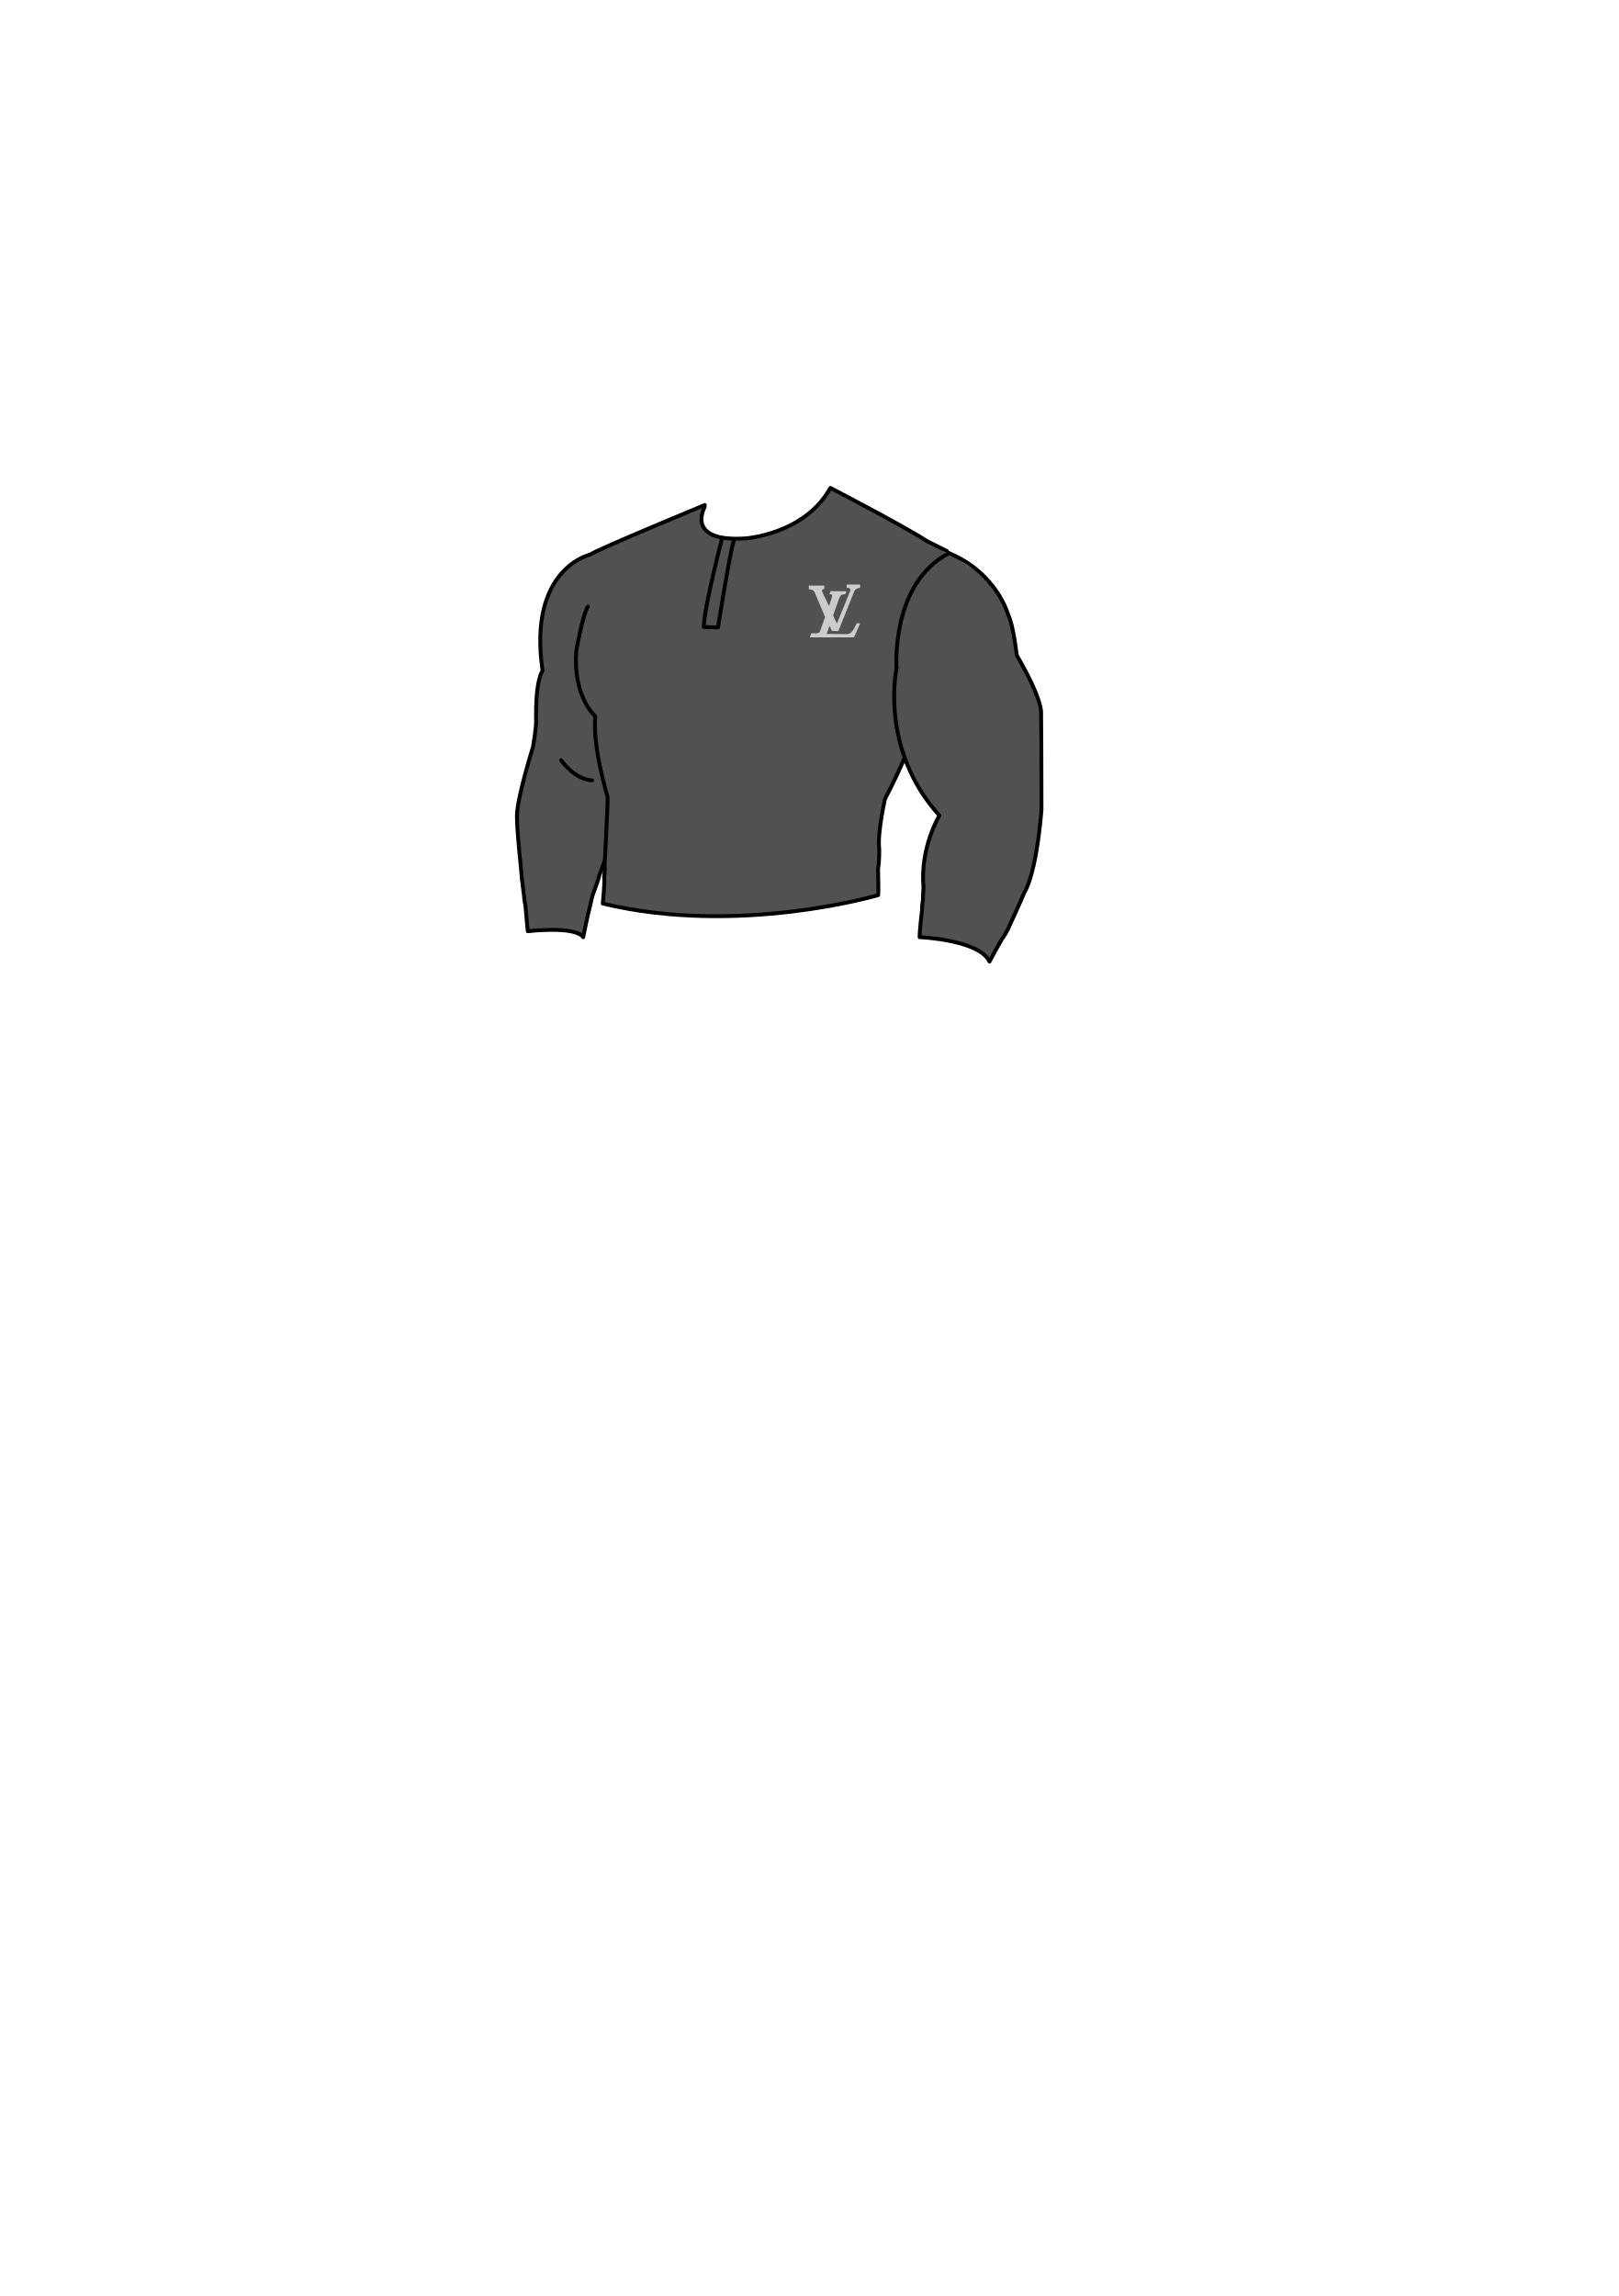
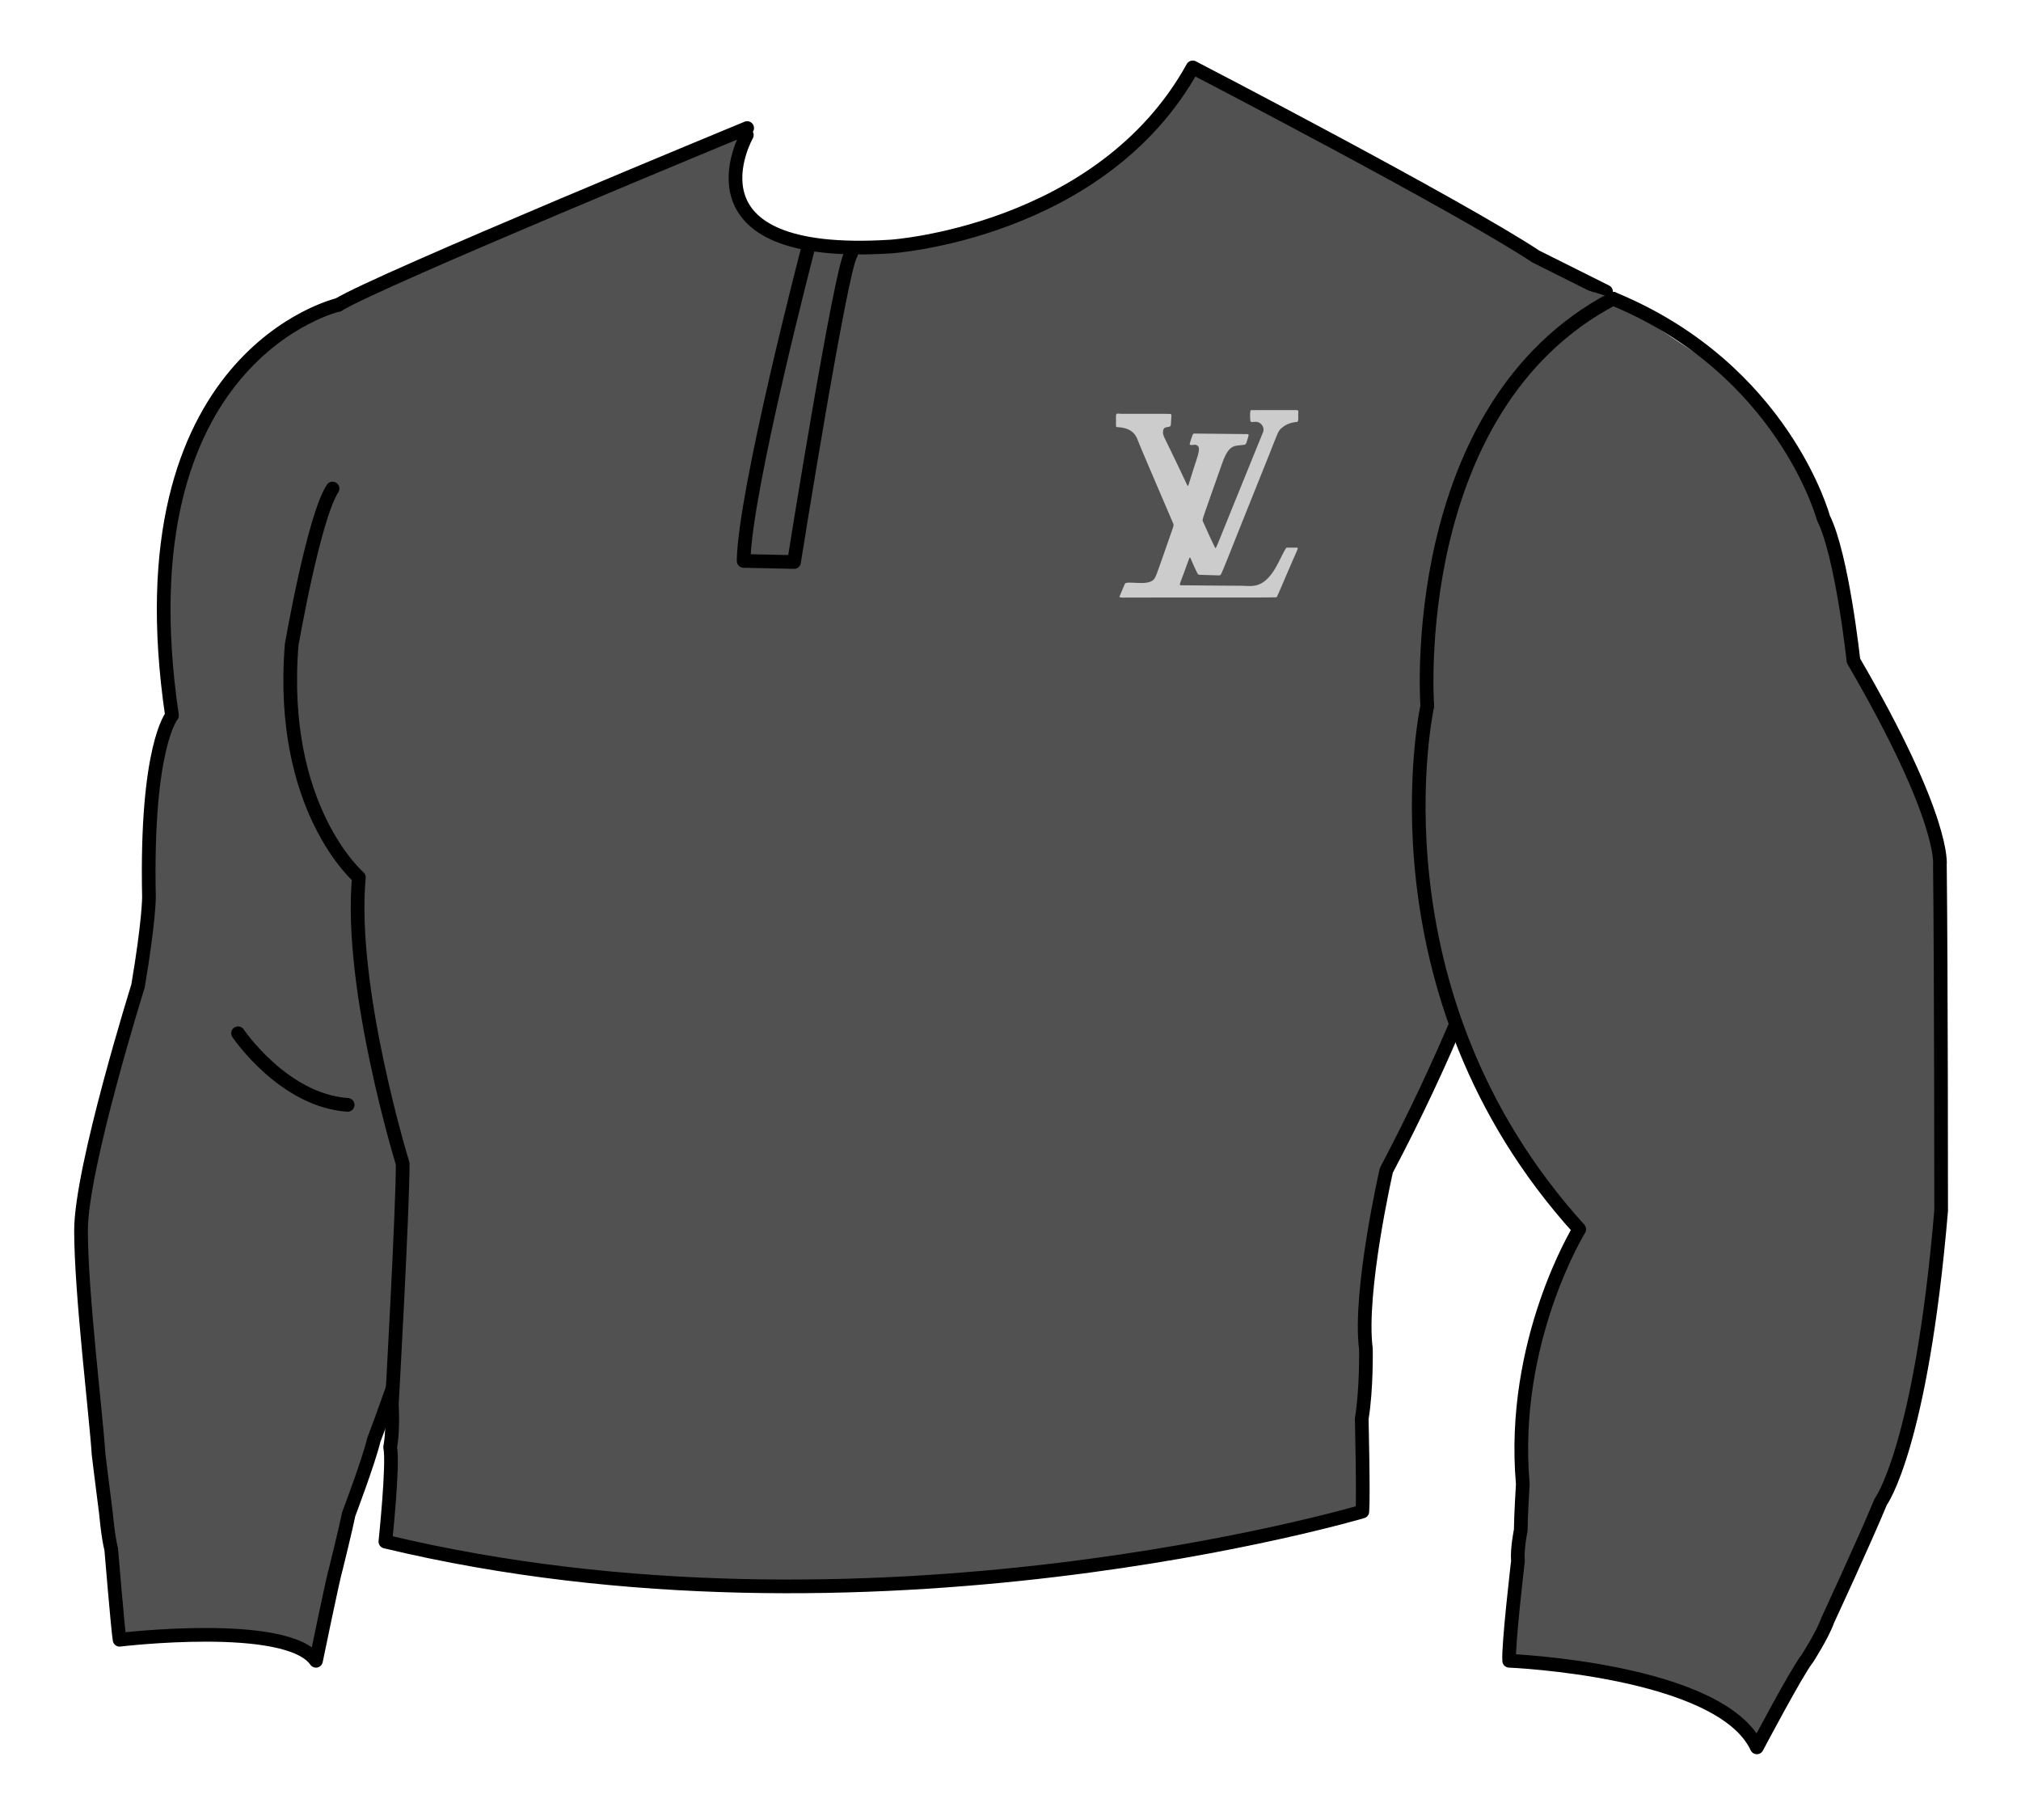
- <svg xmlns="http://www.w3.org/2000/svg" width="100%" height="100%" viewBox="0 0 1749 2481" version="1.1" xml:space="preserve" style="fill-rule:evenodd;clip-rule:evenodd;stroke-linecap:round;stroke-linejoin:round;stroke-miterlimit:1.5;">
+ <svg xmlns="http://www.w3.org/2000/svg" width="100%" height="100%" viewBox="533.943 506.681 615.86 554.455" version="1.1" xml:space="preserve" style="fill-rule:evenodd;clip-rule:evenodd;stroke-linecap:round;stroke-linejoin:round;stroke-miterlimit:1.5;">
  <g>
    <g id="l-hand" transform="matrix(1,0,0,1,73.80879,-19.94374)">
      <path d="M617.43,738.318L615.13,774.693L613.494,786.755L604.885,822.379L595.088,852.065C595.088,852.065 593.01,904.906 591.823,908.468C590.635,912.031 581.136,945.576 581.136,945.576L574.011,966.059L567.332,987.255L563.087,1003.137L556.971,1032.641L543.078,1025.654C543.078,1025.654 505.139,1021.914 497.926,1026.99L493.918,997.601L492.048,988.25L490.178,969.28C490.178,969.28 482.944,907.029 484.824,899.28C484.824,899.28 498.994,832.268 502.468,827.568C502.468,827.568 507.01,790.54 505.407,779.052C505.407,779.052 508.88,746.189 512.086,744.052C512.086,744.052 500.775,653.168 545.216,627.831C545.216,627.831 550.173,624.685 557.001,622.495C557.001,622.495 640.751,590.047 617.43,738.318Z" style="fill:rgb(81,81,81);" />
      <path d="M563.259,619.488C563.259,619.488 496.335,634.824 512.543,744.632C512.543,744.632 504.528,753.922 505.53,800.01C505.53,800.01 505.53,807.357 502.19,827.061C502.19,827.061 484.824,882.5 484.824,901.536C484.824,920.572 489.5,958.645 490.168,969.666C490.168,969.666 491.435,980.13 492.436,987.811C492.436,987.811 493.03,994.713 494.032,998.721C494.032,998.721 496.043,1023.023 496.578,1026.229C496.578,1026.229 547.608,1020.084 556.425,1032.641C556.425,1032.641 561.739,1006.784 562.54,1004.38C562.54,1004.38 565.598,991.971 566.399,987.963C566.399,987.963 572.455,971.992 574.058,965.313C574.058,965.313 590.356,922.832 591.959,905.466C591.959,905.466 593.829,856.84 594.364,851.764C594.364,851.764 597.837,846.955 599.974,838.939C599.974,838.939 614.936,796.459 617.073,754.245C617.073,754.245 617.133,741.584 617.43,738.318" style="fill:none;stroke:black;stroke-width:4.17px;" />
      <path d="M532.676,841.44C532.676,841.44 546.48,861.924 566.073,863.26" style="fill:none;stroke:black;stroke-width:4.17px;" />
    </g>
    <g id="body">
      <path d="M637.068,602.437C637.068,602.437 604.804,615.558 629.337,670.641L627.238,681.166C627.238,681.166 610.206,741.758 642.935,773.341C642.935,773.341 643.269,827.536 656.961,860.697L657.073,877.401L653.659,928.981L653.659,950.986L652.026,975.662L679.634,982.193C679.634,982.193 788.291,1007.122 948.553,969.15L949.698,962.823L948.362,939.831L949.312,930.242L949.46,907.978L955.991,863.716L971.22,834.327L987.518,794.251L1005.566,738.07C1005.566,738.07 1075.415,621.499 1023.352,595.537L1001.871,584.198L898.007,527.216C898.007,527.216 879.572,569.403 816.518,580.624C816.518,580.624 778.045,587.838 760.679,571.273C760.679,571.273 753.732,563.525 760.679,546.159L701.9,569.937L644.725,595.537L637.068,602.437Z" style="fill:rgb(81,81,81);" />
      <clipPath id="_clip1">
        <path d="M637.068,602.437C637.068,602.437 604.804,615.558 629.337,670.641L627.238,681.166C627.238,681.166 610.206,741.758 642.935,773.341C642.935,773.341 643.269,827.536 656.961,860.697L657.073,877.401L653.659,928.981L653.659,950.986L652.026,975.662L679.634,982.193C679.634,982.193 788.291,1007.122 948.553,969.15L949.698,962.823L948.362,939.831L949.312,930.242L949.46,907.978L955.991,863.716L971.22,834.327L987.518,794.251L1005.566,738.07C1005.566,738.07 1075.415,621.499 1023.352,595.537L1001.871,584.198L898.007,527.216C898.007,527.216 879.572,569.403 816.518,580.624C816.518,580.624 778.045,587.838 760.679,571.273C760.679,571.273 753.732,563.525 760.679,546.159L701.9,569.937L644.725,595.537L637.068,602.437Z" />
      </clipPath>
      <g clip-path="url(#_clip1)">
        <g transform="matrix(0.020883,0,0,0.020883,901.8159,660.208)">
          <g transform="matrix(1,0,0,1,-1331.25,-1368.75)">
            <g transform="matrix(4.166667,0,0,4.166667,-2467.294,-3625.253)">
              <g transform="matrix(2.279712,0,0,2.279712,587.5246,865.438)">
                <path d="M114.872,228.832C100.847,268.683 98.007,270.845 101.544,271.096C104.448,271.302 188.9,271.857 196.497,271.907C211.09,272.002 230.626,278.422 251.853,235.676C262.908,213.413 263.372,213.472 264.471,213.291C264.877,213.224 280.232,213.179 280.591,213.289C282.75,213.943 281.008,215.08 264.251,254.392C263.061,257.184 250.007,287.807 249.115,289.176C248.533,290.07 248.205,289.96 17.5,289.962C16.512,289.962 6.747,290.732 7.398,288.488C7.466,288.251 15.538,268.95 15.757,268.655C19.481,263.65 50.853,272.926 60.092,262.13C63.142,258.567 63.169,258.483 84.704,196.571C90.123,180.99 91.168,179.243 90.107,176.66C84.794,163.729 39.707,59.924 35.268,47.58C27.314,25.455 2.936,29.404 2.239,27.636C1.904,26.786 2.08,14.535 2.044,11.499C1.976,5.738 4.739,7.747 10.5,7.747C85.95,7.754 86.283,7.623 86.661,8.369C87.245,9.519 87.477,9.977 86.346,24.492C85.841,30.974 75.285,24.555 74.323,34.477C73.62,41.725 75.577,41.459 98.701,90.403C99.75,92.624 111.725,117.971 111.845,118.15C113.01,119.886 113.247,117.58 120.776,93.587C128.097,70.256 134.697,56.722 123.533,55.243C122.169,55.062 114.204,57.258 115.362,53.466C119.51,39.885 119.962,38.095 122.486,38.081C130.146,38.036 176.724,38.755 203.488,38.923C204.351,38.928 206.368,38.841 205.599,41.524C203.316,49.496 202.406,54.859 199.469,55.294C184.578,57.498 175.986,53.126 165.293,83.426C134.763,169.935 134.312,170.211 135.361,172.561C136.854,175.905 153.79,213.846 154.798,214.002C156.069,214.199 155.885,213.336 181.435,150.473C185.176,141.269 228.155,35.521 228.189,35.409C230.757,26.851 223.251,20.09 217.506,20.065C210.705,20.035 210.283,21.19 208.63,19.397C208.246,18.98 207.211,2.819 209.365,2.158C210.171,1.91 273.85,2.104 278.501,2.044C283.63,1.978 281.94,4.405 281.962,9.5C281.975,12.511 282.715,19.73 280.424,20.193C278.679,20.547 267.521,20.551 257.625,28.649C250.453,34.518 251.493,35.43 237.734,69.594C163.559,253.769 164.469,255.248 161.549,255.787C159.107,256.239 159.096,255.7 130.517,255.039C127.679,254.973 127.526,254.301 118.983,235.284C117.872,232.81 116.35,228.836 116.24,228.797C115.81,228.643 115.301,228.985 114.872,228.832Z" style="fill:rgb(204,204,204);" />
              </g>
            </g>
          </g>
        </g>
      </g>
      <path d="M761.521,547.827C761.521,547.827 739.765,585.995 805.414,581.796C805.414,581.796 869.535,577.598 897.398,527.216C897.398,527.216 978.314,569.201 1001.978,584.85L1023.352,595.537" style="fill:none;stroke:black;stroke-width:4.17px;" />
      <path d="M780.249,582.067C780.249,582.067 760.879,656.208 760.545,677.582L775.908,677.916C775.908,677.916 790.268,587.744 793.274,584.07" style="fill:none;stroke:black;stroke-width:4.17px;" />
      <path d="M1005.566,738.132C1005.566,738.132 991.672,796.556 956.405,863.26C956.405,863.26 947.945,900.262 950.171,917.628C950.171,917.628 950.426,929.747 948.899,938.971C948.899,938.971 949.472,962.635 949.09,967.215C949.09,967.215 798.836,1011.744 651.381,976.375C651.381,976.375 653.9,952.406 652.831,947.597C652.831,947.597 653.798,943.315 653.353,934.41C653.353,934.41 656.661,875.504 656.661,861.255C656.661,861.255 640.185,807.82 643.302,773.978C643.302,773.978 618.811,753.049 622.819,703.176C622.819,703.176 629.498,664.436 635.287,655.53" style="fill:none;stroke:black;stroke-width:4.17px;" />
      <path d="M761.626,545.692C761.626,545.692 649.091,592.095 637.068,599.544" style="fill:none;stroke:black;stroke-width:4.17px;" />
    </g>
    <g id="r-hand" transform="matrix(1,0,0,1,-96.94625,-5.693117)">
      <path d="M1065.823,727.49C1065.823,727.49 1026.619,656.924 1068.604,599.487C1068.604,599.487 1098.279,594.119 1122.659,603.378L1151.38,622.495L1160.063,628.667L1171.826,641.451C1171.826,641.451 1196.169,682.329 1195.278,711.51C1195.278,711.51 1223.72,765.034 1222.413,772.455C1222.413,772.455 1221.828,873.481 1222.413,883.834C1222.413,883.834 1216.986,948.29 1202.96,972.67C1202.96,972.67 1188.621,999.836 1190.491,1001.973C1190.491,1001.973 1185.623,1015.184 1182.684,1017.054C1182.684,1017.054 1167.989,1046.293 1166.653,1044.765C1166.653,1044.765 1156.617,1023.778 1091.577,1018.123L1093.332,987.234L1093.926,979.219L1094.519,965.267C1094.519,965.267 1090.957,925.784 1111.44,887.786L1106.394,879.177C1106.394,879.177 1060.074,839.889 1063.214,738.001L1065.823,727.49Z" style="fill:rgb(81,81,81);" />
      <path d="M1065.823,727.49C1065.823,727.49 1046.675,814.73 1112.133,886.905C1112.133,886.905 1091.116,920.982 1094.932,964.493C1094.932,964.493 1094.307,974.928 1094.307,978.602C1094.307,978.602 1093.119,984.317 1093.453,987.99C1093.453,987.99 1090.448,1013.706 1090.782,1018.381C1090.782,1018.381 1155.237,1021.053 1166.258,1044.765C1166.258,1044.765 1178.615,1021.387 1181.621,1017.713C1181.621,1017.713 1186.185,1010.7 1187.855,1006.025C1187.855,1006.025 1199.321,981.311 1203.997,969.956C1203.997,969.956 1216.306,953.377 1222.413,881.24C1222.413,881.24 1222.413,809.102 1222.031,775.896C1222.031,775.896 1223.94,762.156 1195.695,713.683C1195.695,713.683 1192.26,681.622 1186.535,670.172C1186.535,670.172 1174.321,624.752 1122.413,603.378" style="fill:none;stroke:black;stroke-width:4.17px;" />
      <path d="M1065.823,727.49C1065.823,727.49 1059.086,636.711 1122.413,603.378" style="fill:none;stroke:black;stroke-width:4.17px;" />
    </g>
  </g>
</svg>
